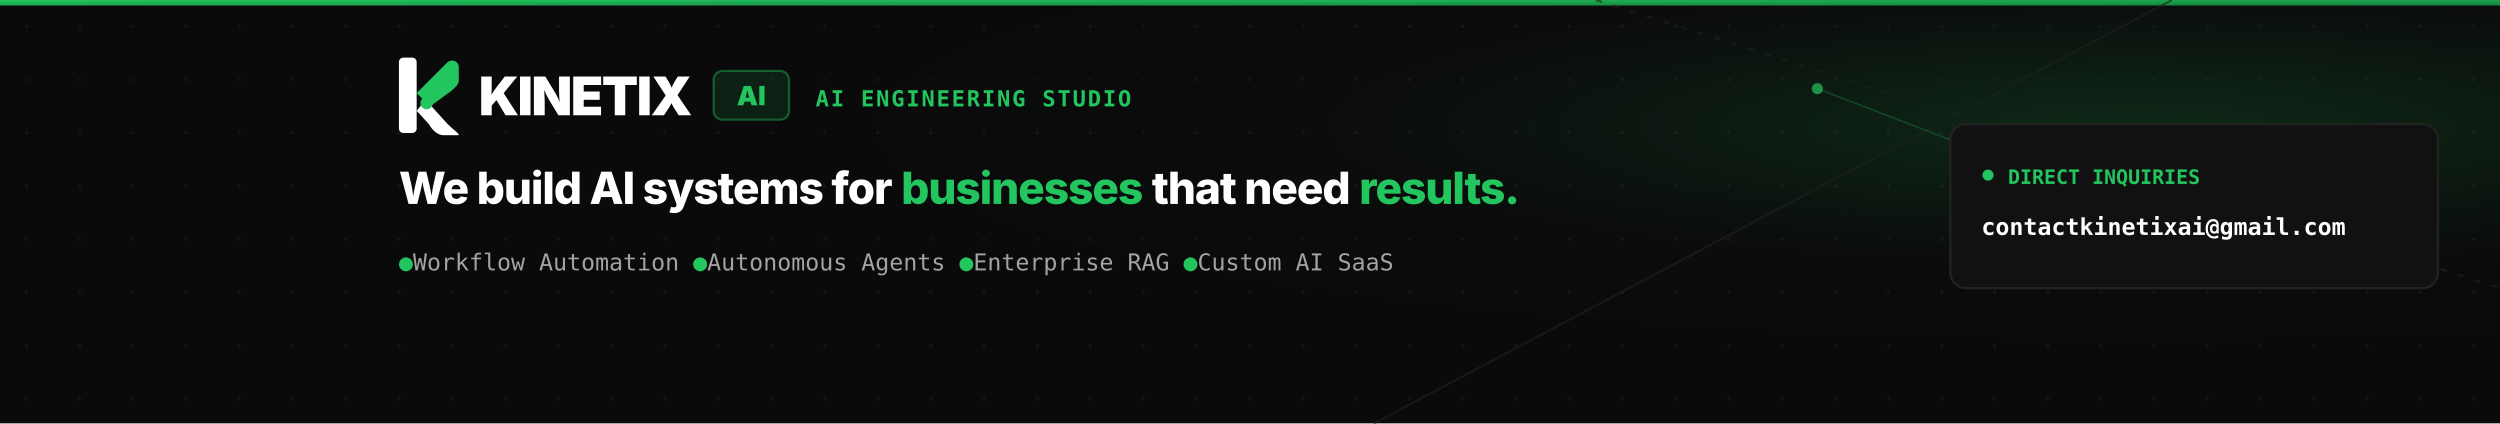
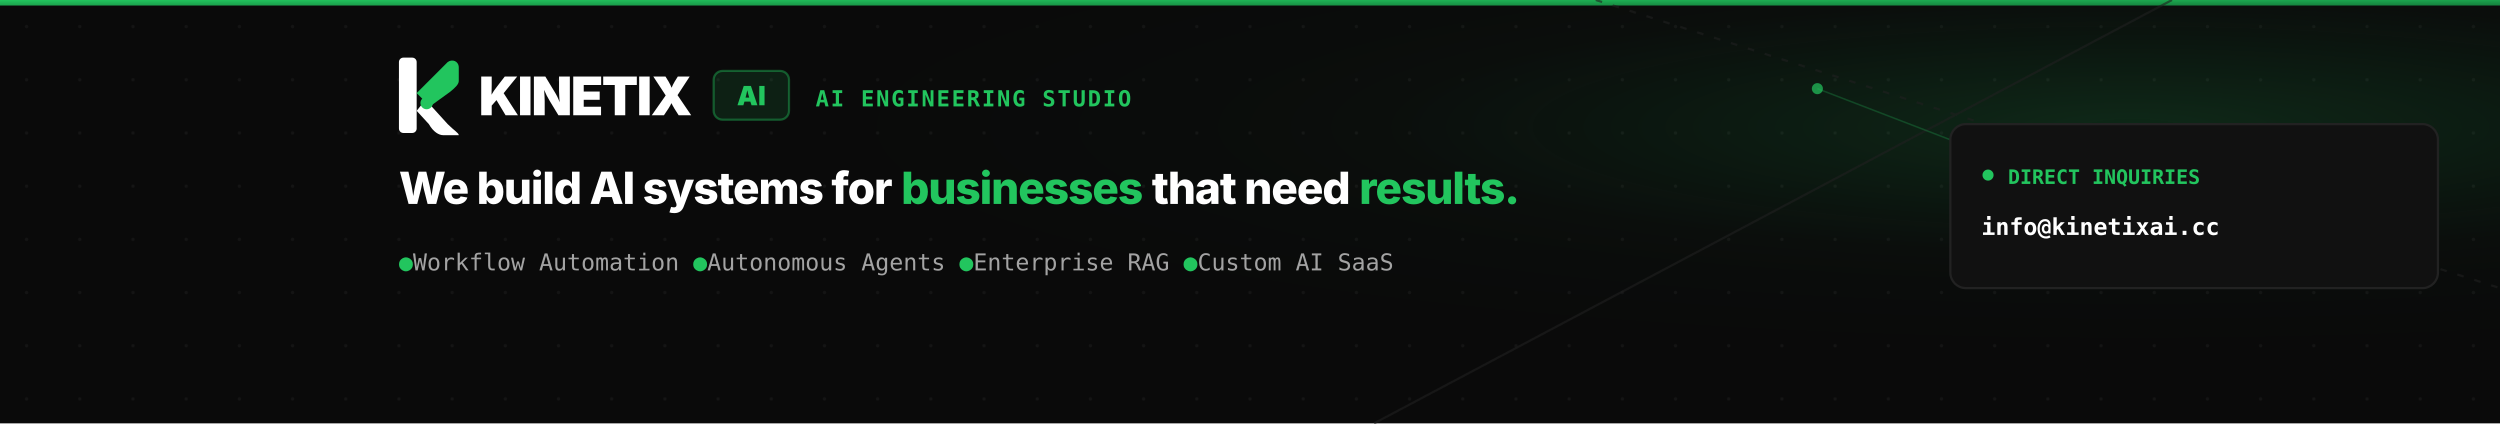
<svg xmlns="http://www.w3.org/2000/svg" viewBox="0 0 1128 191" width="1128" height="191">
  <defs>
    <linearGradient id="compEmerald" x1="0%" y1="0%" x2="100%" y2="100%">
      <stop offset="0%" stop-color="#22C55E" />
      <stop offset="100%" stop-color="#15803D" />
    </linearGradient>
    <radialGradient id="compAura" cx="85%" cy="30%" r="60%">
      <stop offset="0%" stop-color="#22C55E" stop-opacity="0.16" />
      <stop offset="50%" stop-color="#22C55E" stop-opacity="0.02" />
      <stop offset="100%" stop-color="#0A0A0A" stop-opacity="0" />
    </radialGradient>
    <pattern id="compTechGrid" x="0" y="0" width="24" height="24" patternUnits="userSpaceOnUse">
      <circle cx="12" cy="12" r="0.8" fill="#FFFFFF" fill-opacity="0.04" />
    </pattern>
  </defs>
  <rect width="1128" height="191" fill="#0A0A0A" />
  <rect width="1128" height="191" fill="url(#compTechGrid)" />
  <rect width="1128" height="191" fill="url(#compAura)" />
  <rect x="0" y="0" width="1128" height="2.5" fill="url(#compEmerald)" />
  <g stroke="#1F1F1F" stroke-width="1" opacity="0.6">
    <line x1="720" y1="0" x2="1128" y2="130" stroke-dasharray="3 5" />
    <line x1="620" y1="191" x2="980" y2="0" />
  </g>
  <circle cx="820" cy="40" r="2.5" fill="#22C55E" opacity="0.7" />
  <circle cx="950" cy="90" r="2" fill="#FFFFFF" opacity="0.4" />
  <line x1="820" y1="40" x2="950" y2="90" stroke="#22C55E" stroke-width="0.7" opacity="0.25" />
  <g transform="translate(180, 28)">
    <g transform="translate(0, 0)">
      <g transform="translate(0, -2)">
        <rect x="0" y="0" width="8" height="34" rx="2" fill="#FFFFFF" />
        <path d="M8 16 L22 2 C24 0.5, 27 1.5, 27 4.5 L27 10.5 C27 12, 25.5 13.5, 23 15.5 L14 22 Z" fill="#22C55E" />
        <path d="M12 19 L22 30 C25 33, 27 34, 27 35 L20 35 C18 35, 15.5 33.5, 13.5 30 L8 24 Z" fill="#FFFFFF" />
        <circle cx="12.5" cy="20.5" r="2.8" fill="#22C55E" />
      </g>
      <text x="36" y="24" font-family="'Inter', -apple-system, BlinkMacSystemFont, sans-serif" font-size="24" font-weight="900" fill="#FFFFFF" letter-spacing="-0.03em">KINETIX</text>
      <g transform="translate(142, 4)">
        <rect x="0" y="0" width="34" height="22" rx="4" fill="rgba(34, 197, 94, 0.12)" stroke="rgba(34, 197, 94, 0.4)" stroke-width="1" />
        <text x="17" y="15.5" font-family="'Inter', -apple-system, BlinkMacSystemFont, sans-serif" font-size="12" font-weight="900" fill="#22C55E" text-anchor="middle">AI</text>
      </g>
      <text x="188" y="20" font-family="'JetBrains Mono', monospace" font-size="10" font-weight="600" fill="#22C55E" letter-spacing="0.08em">AI ENGINEERING STUDIO</text>
    </g>
    <g transform="translate(0, 64)">
      <text font-family="'Inter', -apple-system, BlinkMacSystemFont, sans-serif" font-size="20" font-weight="800" fill="#FFFFFF" letter-spacing="-0.025em">
        We build AI systems for <tspan fill="#22C55E">businesses</tspan> that need <tspan fill="#22C55E">results.</tspan>
      </text>
    </g>
    <g transform="translate(0, 94)">
      <text font-family="'JetBrains Mono', monospace" font-size="10.5" fill="#A3A3A3">
        <tspan fill="#22C55E">● </tspan>Workflow Automation  <tspan fill="#22C55E">  ● </tspan>Autonomous Agents  <tspan fill="#22C55E">  ● </tspan>Enterprise RAG  <tspan fill="#22C55E">  ● </tspan>Custom AI SaaS
      </text>
    </g>
  </g>
  <g transform="translate(880, 56)">
    <rect x="0" y="0" width="220" height="74" rx="7" fill="#111111" stroke="#222222" stroke-width="1" />
    <g transform="translate(14, 20)">
      <circle cx="3" cy="3" r="2.5" fill="#22C55E" />
      <text x="12" y="7" font-family="'JetBrains Mono', monospace" font-size="9" font-weight="700" fill="#22C55E">DIRECT INQUIRIES</text>
    </g>
    <g transform="translate(14, 50)">
-       <text x="0" y="0" font-family="'JetBrains Mono', monospace" font-size="10.5" font-weight="600" fill="#FFFFFF">contactkinetixai@gmail.com</text>
+       <text x="0" y="0" font-family="'JetBrains Mono', monospace" font-size="10.5" font-weight="600" fill="#FFFFFF">info@kinetixai.cc</text>
    </g>
  </g>
</svg>
